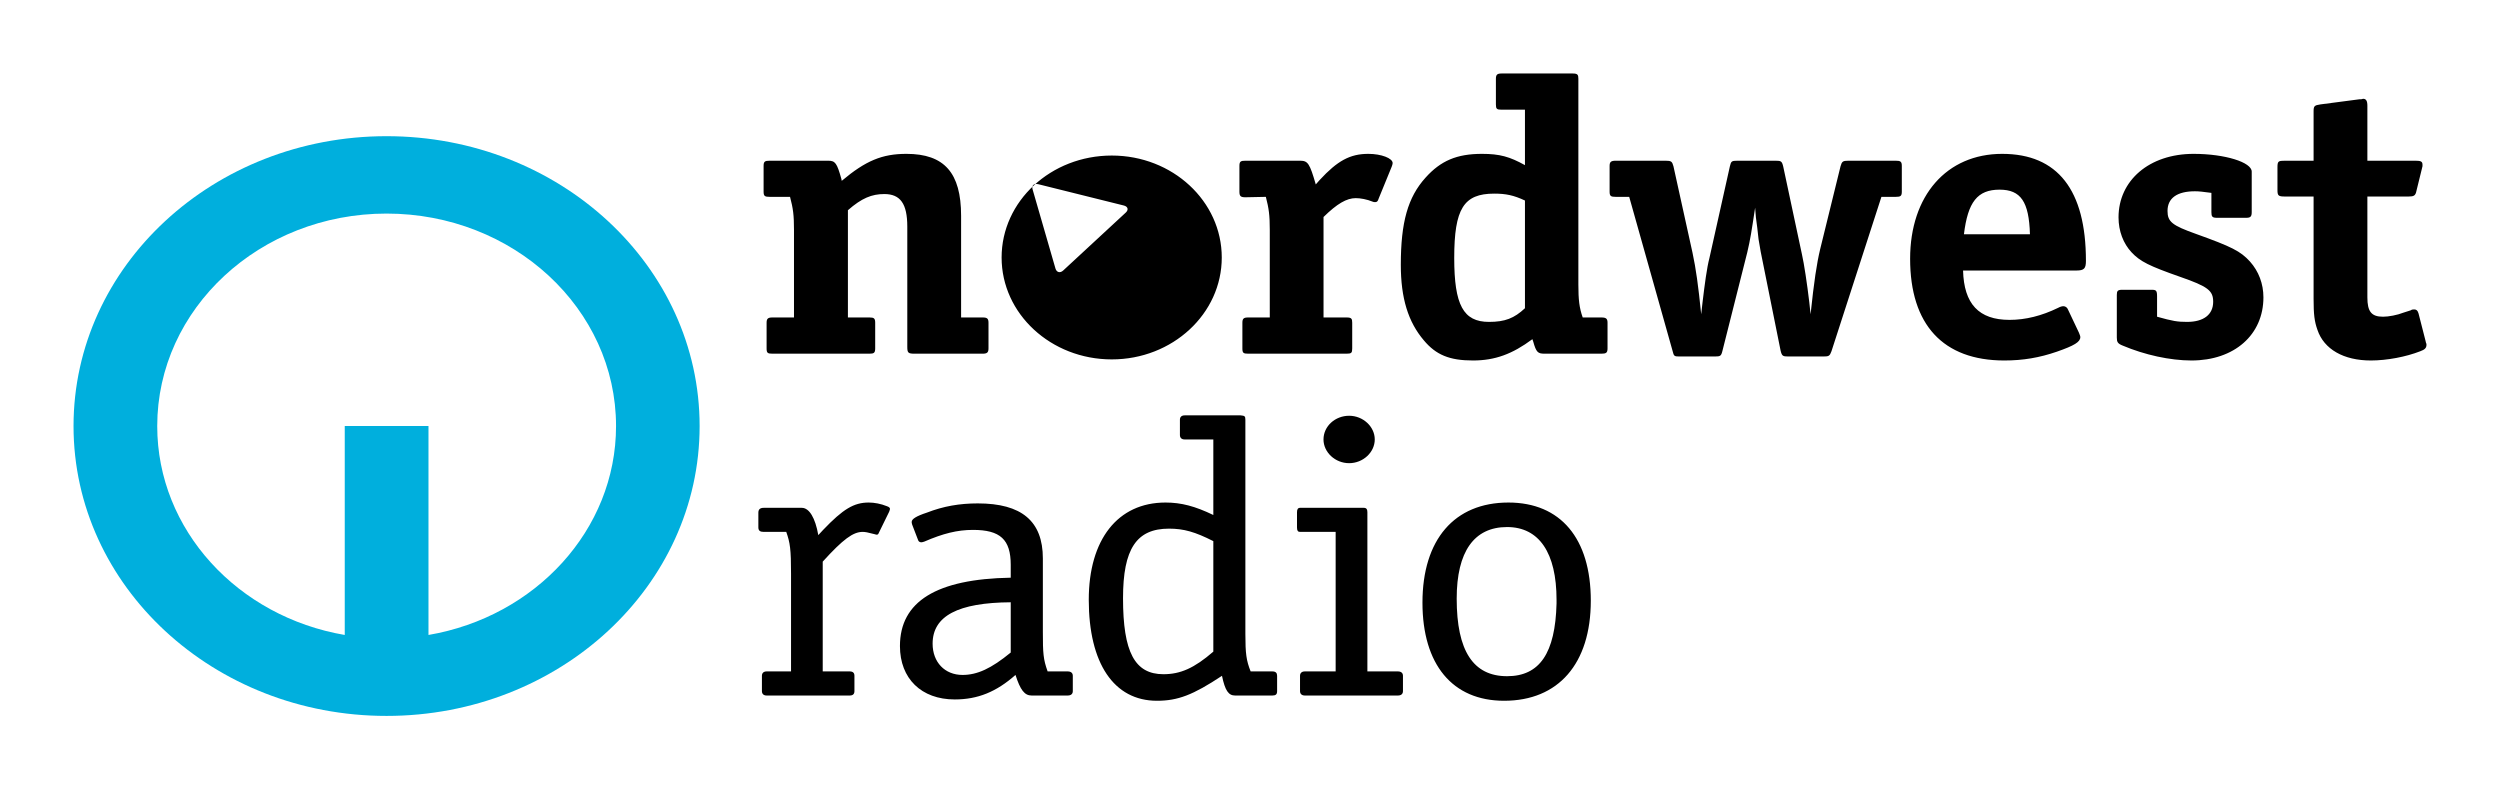
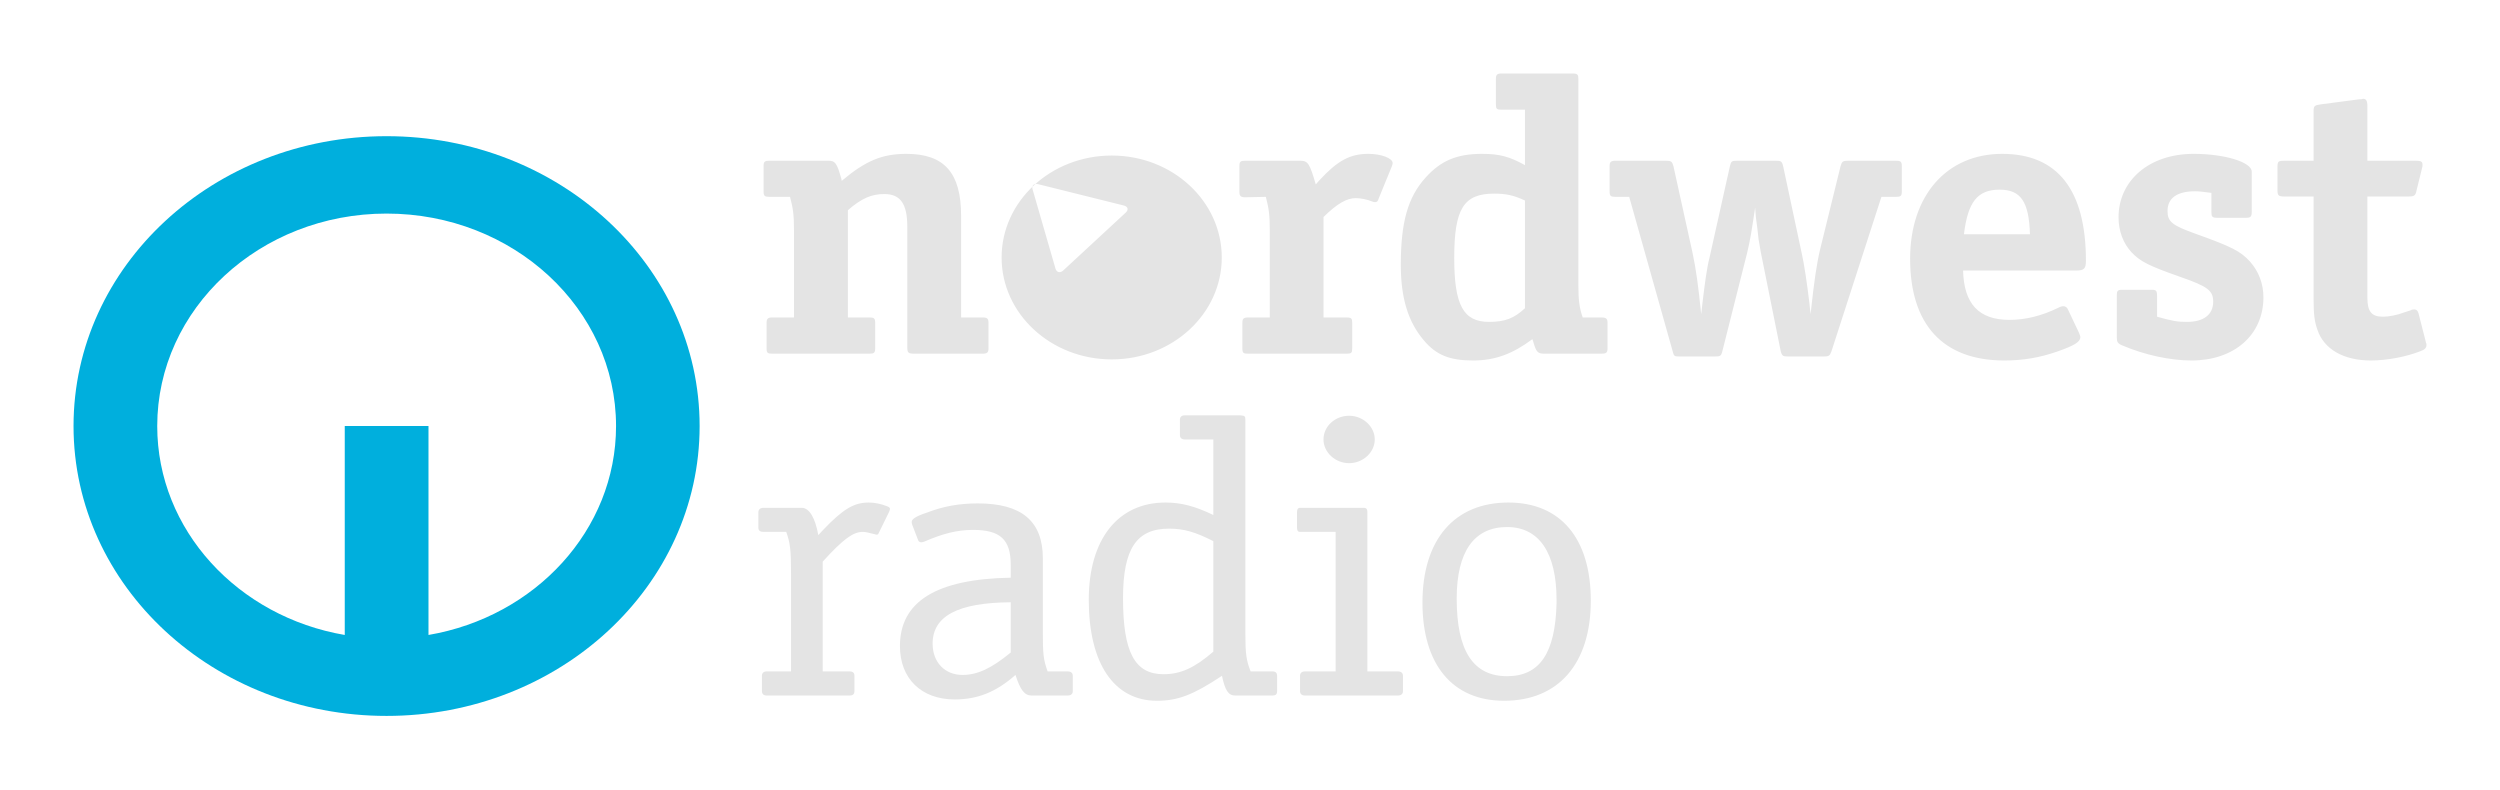
<svg xmlns="http://www.w3.org/2000/svg" version="1.0" width="602.362" height="190.205" id="svg3873">
  <defs id="defs3875" />
-   <g id="layer1">
-     <g transform="matrix(3.543307e-5,0,0,3.543307e-5,-3.691406e-6,-7.791569e-3)" style="fill-rule:evenodd" id="Layer_x0020_1">
-       <g id="_78837072">
-         <path d="M 7229570,1839760 C 7208780,1858820 7185350,1852930 7177200,1826420 L 7021750,1288560 C 7013760,1261510 7030500,1245690 7060030,1252760 L 7641360,1397510 C 7669760,1404370 7676190,1426070 7655460,1445510 L 7229570,1839760 z M 6810910,1751380 C 6810910,1368140 7146310,1057900 7560050,1057900 C 7973150,1057900 8308000,1368140 8308000,1751380 C 8308000,2133860 7973150,2444150 7560050,2444150 C 7146310,2444150 6810910,2133860 6810910,1751380 z M 5723890,1229870 C 5886350,1093110 5998550,1046460 6163660,1046460 C 6420980,1046460 6535500,1175010 6535500,1467590 L 6535500,2159020 L 6682900,2159020 C 6712810,2159020 6721770,2167010 6721770,2194810 L 6721770,2369260 C 6721770,2396530 6712810,2405270 6682900,2405270 L 6219700,2405270 C 6175480,2405270 6169600,2399770 6169600,2358620 L 6169600,1541290 C 6169600,1385690 6122510,1319760 6013400,1319760 C 5927660,1319760 5859680,1347570 5765790,1429690 L 5765790,2159020 L 5913030,2159020 C 5942560,2159020 5951310,2164740 5951310,2194810 L 5951310,2369260 C 5951310,2399770 5942560,2405270 5913030,2405270 L 5251680,2405270 C 5219340,2405270 5212860,2399770 5212860,2369260 L 5212860,2194810 C 5212860,2167010 5222580,2159020 5251680,2159020 L 5399130,2159020 L 5399130,1563380 C 5399130,1462250 5393240,1418460 5372240,1338820 L 5234180,1338820 C 5201250,1338820 5192450,1334070 5192450,1303780 L 5192450,1128360 C 5192450,1098290 5201250,1093110 5234180,1093110 L 5632270,1093110 C 5679510,1093110 5691330,1109300 5721030,1215780 L 5723890,1229870 z M 9000020,1475800 L 9000020,2159020 L 9157140,2159020 C 9189690,2159020 9195040,2167010 9195040,2194810 L 9195040,2369260 C 9195040,2399770 9189690,2405270 9157140,2405270 L 8486880,2405270 C 8454480,2405270 8448220,2399770 8448220,2369260 L 8448220,2194810 C 8448220,2167010 8456970,2159020 8486880,2159020 L 8634490,2159020 L 8634490,1563380 C 8634490,1462250 8628180,1418460 8607820,1338820 L 8468580,1341680 C 8436560,1341680 8428030,1334070 8428030,1303780 L 8428030,1128360 C 8428030,1098290 8436560,1093110 8468580,1093110 L 8840960,1093110 C 8894090,1093110 8906070,1112380 8947220,1254270 L 8973890,1224140 C 9094830,1093110 9180350,1046460 9304540,1046460 C 9393140,1046460 9470070,1076370 9470070,1109300 C 9470070,1115240 9466670,1126090 9463430,1134090 L 9375210,1349890 C 9369490,1369110 9363220,1374620 9351400,1374620 C 9345890,1374620 9339410,1374620 9334070,1371600 C 9295410,1355610 9251030,1347570 9219010,1347570 C 9157140,1347570 9091810,1385690 9000020,1475800 z M 10369690,2096170 C 10296370,2164740 10233680,2189090 10125110,2189090 C 9950440,2189090 9888730,2074250 9888730,1754620 C 9888730,1418460 9953520,1316900 10160360,1316900 C 10239950,1316900 10292910,1327810 10369690,1363770 L 10369690,2096170 z M 10425840,2322830 C 10446250,2396530 10458080,2405270 10502460,2405270 L 10889310,2405270 C 10921270,2405270 10931210,2399770 10931210,2369260 L 10931210,2194810 C 10931210,2167010 10921270,2159020 10889310,2159020 L 10762430,2159020 C 10739210,2093470 10732890,2038990 10732890,1934620 L 10732890,535420 C 10732890,508370 10727390,500000 10694610,500000 L 10210090,500000 C 10181100,500000 10172130,508370 10172130,535420 L 10172130,710090 C 10172130,740540 10177860,746100 10210090,746100 L 10369690,746100 L 10369690,1123230 C 10266080,1065680 10198270,1046460 10077320,1046460 C 9906280,1046460 9797100,1093110 9693870,1208000 C 9573150,1341680 9525520,1511220 9525520,1800940 C 9525520,2028140 9575410,2189090 9682260,2314780 C 9764760,2413260 9856550,2451540 10015990,2451540 C 10165870,2451540 10284170,2407760 10420170,2306630 L 10425840,2322830 z M 11934810,1412740 C 11910790,1571580 11902200,1628920 11881470,1715960 L 11712690,2385670 C 11703940,2421690 11698430,2424330 11659720,2424330 L 11426580,2424330 C 11385060,2424330 11382630,2424330 11373290,2385670 L 11078610,1338820 L 10986820,1338820 C 10954420,1338820 10945300,1334070 10945300,1303780 L 10945300,1128360 C 10945300,1101530 10954420,1093110 10986820,1093110 L 11326590,1093110 C 11364490,1093110 11370590,1098290 11379560,1131220 L 11509080,1718820 C 11532520,1828750 11547740,1937490 11568150,2137090 L 11577060,2058050 C 11591750,1934620 11606810,1819950 11624140,1754620 L 11763170,1131220 C 11771760,1095970 11775000,1093110 11815920,1093110 L 12073460,1093110 C 12111370,1093110 12117470,1095970 12126210,1134090 L 12253260,1729890 C 12267730,1792730 12288680,1932360 12303150,2055190 L 12311950,2137090 C 12335540,1913300 12353630,1792730 12377280,1694040 L 12515550,1131220 C 12525050,1098290 12530560,1093110 12569270,1093110 L 12890580,1093110 C 12922970,1093110 12932310,1098290 12932310,1128360 L 12932310,1303780 C 12932310,1334070 12922970,1338820 12890580,1338820 L 12793610,1338820 L 12454000,2388700 C 12442010,2421690 12435910,2424330 12397630,2424330 L 12161850,2424330 C 12123190,2424330 12117470,2421690 12108290,2385670 L 11972500,1710830 C 11970010,1691980 11963540,1661860 11958030,1626280 C 11954950,1593290 11951930,1568340 11949440,1549280 L 11940100,1478450 L 11934810,1412740 z M 13597010,1289910 C 13741440,1289910 13797210,1371600 13803690,1593290 L 13354750,1593290 C 13381200,1374620 13445990,1289910 13597010,1289910 z M 14119490,1839760 C 14172620,1839760 14184280,1825670 14184280,1773670 C 14184280,1292710 13992290,1046460 13614770,1046460 C 13236830,1046460 12988840,1330830 12988840,1759960 C 12988840,2208150 13213020,2451540 13629410,2451540 C 13756290,2451540 13868480,2432540 13986940,2391560 C 14104430,2350630 14146160,2325690 14146160,2292700 C 14146160,2284710 14143140,2279580 14136820,2262630 L 14063290,2107180 C 14057240,2091200 14045410,2082460 14031110,2082460 C 14021980,2082460 14010370,2085320 13995310,2093470 C 13883330,2147950 13773780,2175380 13664820,2175380 C 13455500,2175380 13354750,2066260 13348860,1839760 L 14119490,1839760 z M 15037570,1311770 C 14975270,1303780 14954690,1300920 14925380,1300920 C 14804060,1300920 14739100,1347570 14739100,1434660 C 14739100,1508520 14771660,1533300 14931100,1590260 C 15175850,1678050 15235290,1707970 15299870,1778800 C 15358880,1844890 15391270,1929660 15391270,2022250 C 15391270,2276500 15193930,2451540 14901940,2451540 C 14756810,2451540 14582900,2413260 14435290,2350630 C 14400090,2336920 14394360,2325690 14394360,2295780 L 14394360,2006060 C 14394360,1978410 14400090,1970640 14432270,1970640 L 14629990,1970640 C 14662710,1970640 14668050,1976140 14668050,2017290 L 14668050,2153890 C 14775120,2183960 14807300,2189090 14872250,2189090 C 14983850,2189090 15049560,2140170 15049560,2052330 C 15049560,1976140 15014140,1948550 14824630,1882630 C 14615300,1809090 14553210,1778800 14494520,1715960 C 14438530,1656130 14405970,1571580 14405970,1478450 C 14405970,1227010 14615300,1046460 14916250,1046460 C 15131680,1046460 15311690,1104170 15311690,1167020 L 15311690,1442810 C 15311690,1473320 15303100,1481310 15273570,1481310 L 15075850,1481310 C 15043080,1481310 15037570,1473320 15037570,1442810 L 15037570,1311770 z M 15732400,1093110 L 15732400,757110 C 15732400,721150 15738120,716190 15779100,710090 L 16044960,675210 C 16048190,675210 16050680,675210 16053760,675210 C 16062500,675210 16065740,671970 16068770,671970 C 16089340,671970 16098140,685900 16098140,719050 L 16098140,1093110 L 16425550,1093110 C 16461180,1093110 16472950,1098290 16472950,1120160 C 16472950,1123230 16472950,1128360 16472950,1131220 C 16472950,1134090 16470090,1136950 16470090,1142240 L 16431810,1297900 C 16425550,1330830 16414100,1336560 16378300,1336560 L 16098140,1336560 L 16098140,2022250 C 16098140,2118250 16124970,2153890 16204610,2153890 C 16242510,2153890 16301740,2142820 16343420,2126240 L 16393370,2110260 C 16399630,2104320 16411450,2104320 16417180,2104320 C 16431810,2104320 16440770,2112530 16446120,2132130 L 16493520,2317480 L 16496760,2331360 C 16500000,2336920 16500000,2339560 16500000,2344690 C 16500000,2366830 16488010,2377850 16457940,2388700 C 16360970,2426820 16230900,2451540 16121730,2451540 C 15936430,2451540 15802910,2374820 15758690,2243570 C 15738120,2186230 15732400,2137090 15732400,2033270 L 15732400,1336560 L 15537540,1336560 C 15493370,1336560 15486730,1330830 15486730,1292710 L 15486730,1136950 C 15486730,1095970 15493370,1093110 15537540,1093110 L 15732400,1093110 z M 5594500,4565820 L 5777580,4565820 C 5801180,4565820 5810140,4577050 5810140,4595730 L 5810140,4699720 C 5810140,4718560 5801180,4729790 5777580,4729790 L 5213200,4729790 C 5192630,4729790 5181030,4718560 5181030,4699720 L 5181030,4595730 C 5181030,4577050 5192630,4565820 5213200,4565820 L 5379070,4565820 L 5379070,3901230 C 5379070,3734770 5372640,3690990 5346510,3617070 L 5192630,3617070 C 5168990,3617070 5156840,3608860 5156840,3586780 L 5156840,3486030 C 5156840,3464110 5168990,3453470 5192630,3453470 L 5452440,3453470 C 5502710,3453470 5543850,3521450 5564420,3638990 L 5597360,3603520 C 5733200,3461250 5806900,3417460 5907270,3417460 C 5945930,3417460 5989930,3425830 6031080,3442410 C 6046140,3447540 6051860,3453470 6051860,3461250 C 6051860,3464110 6049160,3472480 6046140,3480310 L 5975250,3625060 C 5971850,3633650 5969740,3635910 5960020,3635910 C 5960020,3635910 5954680,3635910 5951440,3633650 C 5898310,3619930 5883460,3617070 5865910,3617070 C 5801180,3617070 5733200,3666580 5594500,3819320 L 5594500,4565820 z M 6872970,4437420 C 6740210,4546380 6645340,4589790 6545190,4589790 C 6424410,4589790 6341750,4502970 6341750,4377220 C 6341750,4188470 6515440,4098030 6872970,4095710 L 6872970,4437420 z M 7091430,4297800 L 7091430,3797620 C 7091430,3543150 6946300,3423350 6648800,3423350 C 6525000,3423350 6415070,3442410 6302870,3486030 C 6229330,3510220 6199480,3530030 6199480,3549040 C 6199480,3551360 6199480,3559950 6202880,3568100 L 6243860,3674790 C 6246880,3682990 6255630,3687910 6265350,3687910 C 6270910,3687910 6276790,3685640 6285540,3682990 C 6412800,3627920 6509930,3603520 6616190,3603520 C 6801700,3603520 6872970,3668690 6872970,3841240 L 6872970,3928500 C 6368040,3937240 6119620,4090200 6119620,4393420 C 6119620,4614730 6265350,4756460 6492220,4756460 C 6648800,4756460 6775250,4704850 6905370,4589790 C 6937710,4691510 6967240,4729790 7014490,4729790 L 7259610,4729790 C 7283420,4729790 7295030,4718560 7295030,4699720 L 7295030,4595730 C 7295030,4577050 7283420,4565820 7259610,4565820 L 7123820,4565820 C 7094130,4483320 7091430,4442180 7091430,4297800 z M 8250630,4431320 C 8120570,4543900 8026460,4584880 7911240,4584880 C 7716010,4584880 7636580,4434190 7636580,4068120 C 7636580,3731750 7728370,3594990 7949140,3594990 C 8049680,3594990 8126670,3617070 8250630,3679920 L 8250630,4431320 z M 8250630,3502230 C 8126670,3442410 8032340,3417460 7925490,3417460 C 7600730,3417460 7403610,3668690 7403610,4078970 C 7403610,4511120 7574490,4765430 7867240,4765430 C 8008370,4765430 8111820,4726770 8309490,4595730 C 8330440,4696640 8354250,4729790 8398460,4729790 L 8651960,4729790 C 8675610,4729790 8684350,4721580 8684350,4699720 L 8684350,4595730 C 8684350,4577050 8675610,4565820 8651960,4565820 L 8504340,4565820 C 8475030,4492120 8468550,4445250 8468550,4311730 L 8468550,2854430 C 8468550,2829650 8463420,2827380 8436370,2824680 L 8055780,2824680 C 8035210,2824680 8023440,2835370 8023440,2854430 L 8023440,2958210 C 8023440,2977480 8035210,2988490 8055780,2988490 L 8250630,2988490 L 8250630,3502230 z M 9298240,4565820 L 9505090,4565820 C 9528520,4565820 9540130,4577050 9540130,4595730 L 9540130,4699720 C 9540130,4718560 9528520,4729790 9505090,4729790 L 8873110,4729790 C 8852160,4729790 8840170,4718560 8840170,4699720 L 8840170,4595730 C 8840170,4577050 8852160,4565820 8873110,4565820 L 9082440,4565820 L 9082440,3617070 L 8840170,3617070 C 8825700,3617070 8819600,3608860 8819600,3586780 L 8819600,3483170 C 8819600,3464110 8825700,3453470 8840170,3453470 L 9274430,3453470 C 9291980,3453470 9298240,3464110 9298240,3483170 L 9298240,4565820 z M 9348350,2988490 C 9348350,3075910 9268710,3149820 9174060,3149820 C 9079410,3149820 8999770,3075910 8999770,2988490 C 8999770,2898220 9079410,2827380 9174060,2827380 C 9268710,2827380 9348350,2901300 9348350,2988490 z M 10248120,4598370 C 10017850,4598370 9905490,4426360 9905490,4070760 C 9905490,3750590 10024110,3584130 10248120,3584130 C 10466200,3584130 10584490,3759550 10584490,4078970 L 10584490,4103920 C 10575910,4442180 10469440,4598370 10248120,4598370 z M 10257090,3417460 C 9890590,3417460 9672730,3668690 9672730,4098030 C 9672730,4518950 9876500,4765430 10227930,4765430 C 10596480,4765430 10817470,4513990 10817470,4084860 C 10817470,3660700 10611380,3417460 10257090,3417460 z " style="fill:black;fill-opacity:1" id="_82834504" />
-         <path d="M 2628530,1452530 C 1767190,1452530 1069130,2099410 1069130,2897460 C 1069130,3605250 1618660,4194030 2344310,4317990 L 2344310,2897090 L 2913660,2897090 L 2913660,4317990 C 3638990,4194030 4189060,3605250 4189060,2897460 C 4189060,2099410 3490400,1452530 2628530,1452530 L 2628530,1452530 z M 2628530,926270 C 3804850,926270 4757430,1808180 4757430,2897460 C 4757430,3986210 3804850,4868440 2628530,4868440 C 1452740,4868440 500000,3986210 500000,2897460 C 500000,1808180 1452740,926270 2628530,926270 z " style="fill:#00afdd;fill-opacity:1" id="_82864576" />
-       </g>
-     </g>
+   <g id="g4148">
+     <path d="m 256.166,65.181 c -0.737,0.675 -1.567,0.467 -1.856,-0.473 l -5.508,-19.058 c -0.283,-0.958 0.31,-1.519 1.356,-1.269 l 20.598,5.129 c 1.006,0.243 1.234,1.012 0.5,1.701 l -15.091,13.969 z m -14.834,-3.132 c 0,-13.579 11.884,-24.572 26.544,-24.572 14.637,0 26.502,10.993 26.502,24.572 0,13.552 -11.865,24.547 -26.502,24.547 -14.66,0 -26.544,-10.995 -26.544,-24.547 z M 202.815,43.57 c 5.756,-4.846 9.732,-6.499 15.582,-6.499 9.118,0 13.175,4.555 13.175,14.922 l 0,24.499 5.223,0 c 1.06,0 1.377,0.283 1.377,1.268 l 0,6.181 c 0,0.966 -0.317,1.276 -1.377,1.276 l -16.413,0 c -1.567,0 -1.775,-0.195 -1.775,-1.653 l 0,-28.961 c 0,-5.513 -1.669,-7.849 -5.535,-7.849 -3.038,0 -5.447,0.985 -8.774,3.895 l 0,25.842 5.217,0 c 1.046,0 1.356,0.203 1.356,1.268 l 0,6.181 c 0,1.081 -0.31,1.276 -1.356,1.276 l -23.434,0 c -1.146,0 -1.376,-0.195 -1.376,-1.276 l 0,-6.181 c 0,-0.985 0.344,-1.268 1.376,-1.268 l 5.225,0 0,-21.105 c 0,-3.583 -0.209,-5.135 -0.953,-7.957 l -4.892,0 c -1.167,0 -1.479,-0.168 -1.479,-1.242 l 0,-6.216 c 0,-1.065 0.312,-1.249 1.479,-1.249 l 14.106,0 c 1.674,0 2.093,0.574 3.145,4.347 l 0.101,0.499 z m 116.083,8.714 0,24.209 5.567,0 c 1.153,0 1.343,0.283 1.343,1.268 l 0,6.181 c 0,1.081 -0.19,1.276 -1.343,1.276 l -23.749,0 c -1.148,0 -1.37,-0.195 -1.37,-1.276 l 0,-6.181 c 0,-0.985 0.31,-1.268 1.37,-1.268 l 5.23,0 0,-21.105 c 0,-3.583 -0.224,-5.135 -0.945,-7.957 l -4.934,0.101 c -1.135,0 -1.437,-0.27 -1.437,-1.343 l 0,-6.216 c 0,-1.065 0.302,-1.249 1.437,-1.249 l 13.195,0 c 1.883,0 2.307,0.683 3.765,5.71 l 0.945,-1.068 c 4.285,-4.643 7.316,-6.296 11.716,-6.296 3.139,0 5.865,1.06 5.865,2.227 0,0.21 -0.12,0.595 -0.235,0.878 l -3.126,7.646 c -0.203,0.681 -0.425,0.876 -0.844,0.876 -0.195,0 -0.425,0 -0.614,-0.107 -1.37,-0.567 -2.942,-0.851 -4.077,-0.851 -2.192,0 -4.507,1.351 -7.759,4.544 z m 48.532,21.982 c -2.598,2.43 -4.819,3.292 -8.666,3.292 -6.189,0 -8.376,-4.069 -8.376,-15.395 0,-11.911 2.296,-15.51 9.625,-15.51 2.82,0 4.697,0.387 7.417,1.661 l 0,25.951 z m 1.99,8.031 c 0.723,2.611 1.142,2.921 2.715,2.921 l 13.707,0 c 1.132,0 1.485,-0.195 1.485,-1.276 l 0,-6.181 c 0,-0.985 -0.352,-1.268 -1.485,-1.268 l -4.496,0 c -0.823,-2.323 -1.047,-4.253 -1.047,-7.951 l 0,-49.578 c 0,-0.958 -0.195,-1.255 -1.356,-1.255 l -17.168,0 c -1.027,0 -1.345,0.297 -1.345,1.255 l 0,6.189 c 0,1.079 0.203,1.276 1.345,1.276 l 5.655,0 0,13.363 c -3.671,-2.039 -6.074,-2.72 -10.36,-2.72 -6.06,0 -9.929,1.653 -13.587,5.724 -4.277,4.737 -5.965,10.744 -5.965,21.01 0,8.05 1.768,13.753 5.554,18.207 2.923,3.489 6.176,4.846 11.825,4.846 5.311,0 9.502,-1.551 14.321,-5.135 l 0.201,0.574 z m 53.467,-32.247 c -0.851,5.628 -1.155,7.66 -1.89,10.744 l -5.98,23.73 c -0.31,1.276 -0.505,1.37 -1.877,1.37 l -8.261,0 c -1.471,0 -1.557,0 -1.888,-1.37 l -10.441,-37.093 -3.252,0 c -1.148,0 -1.471,-0.168 -1.471,-1.242 l 0,-6.216 c 0,-0.951 0.323,-1.249 1.471,-1.249 l 12.039,0 c 1.343,0 1.559,0.184 1.877,1.35 l 4.589,20.82 c 0.831,3.895 1.37,7.748 2.093,14.821 l 0.316,-2.801 c 0.521,-4.374 1.054,-8.437 1.668,-10.751 l 4.926,-22.089 c 0.304,-1.249 0.419,-1.35 1.869,-1.35 l 9.125,0 c 1.343,0 1.559,0.101 1.869,1.452 l 4.502,21.111 c 0.513,2.227 1.255,7.174 1.768,11.526 l 0.312,2.902 c 0.836,-7.93 1.477,-12.202 2.315,-15.699 l 4.899,-19.942 c 0.337,-1.167 0.532,-1.35 1.903,-1.35 l 11.385,0 c 1.148,0 1.479,0.184 1.479,1.249 l 0,6.216 c 0,1.073 -0.331,1.242 -1.479,1.242 l -3.436,0 -12.033,37.2 c -0.425,1.169 -0.641,1.262 -1.997,1.262 l -8.354,0 c -1.37,0 -1.573,-0.094 -1.898,-1.37 l -4.811,-23.912 c -0.088,-0.668 -0.317,-1.735 -0.513,-2.996 -0.109,-1.169 -0.216,-2.053 -0.304,-2.728 l -0.331,-2.51 -0.187,-2.328 z M 481.784,45.698 c 5.118,0 7.094,2.895 7.323,10.75 l -15.907,0 c 0.937,-7.748 3.233,-10.75 8.584,-10.75 z m 18.513,19.483 c 1.883,0 2.296,-0.499 2.296,-2.342 0,-17.042 -6.803,-25.767 -20.179,-25.767 -13.392,0 -22.179,10.076 -22.179,25.281 0,15.881 7.943,24.505 22.697,24.505 4.496,0 8.471,-0.673 12.668,-2.125 4.163,-1.45 5.642,-2.334 5.642,-3.503 0,-0.283 -0.107,-0.465 -0.331,-1.065 l -2.605,-5.508 c -0.214,-0.566 -0.634,-0.876 -1.14,-0.876 -0.324,0 -0.735,0.101 -1.268,0.39 -3.968,1.93 -7.849,2.902 -11.71,2.902 -7.417,0 -10.987,-3.866 -11.195,-11.892 l 27.306,0 z m 32.53,-18.708 c -2.207,-0.283 -2.937,-0.384 -3.975,-0.384 -4.299,0 -6.6,1.653 -6.6,4.739 0,2.617 1.154,3.495 6.803,5.513 8.672,3.111 10.778,4.171 13.067,6.681 2.091,2.342 3.239,5.345 3.239,8.626 0,9.009 -6.992,15.211 -17.338,15.211 -5.142,0 -11.305,-1.356 -16.535,-3.576 -1.247,-0.486 -1.45,-0.884 -1.45,-1.944 l 0,-10.266 c 0,-0.98 0.203,-1.255 1.343,-1.255 l 7.006,0 c 1.159,0 1.349,0.195 1.349,1.653 l 0,4.84 c 3.794,1.065 4.934,1.247 7.235,1.247 3.954,0 6.283,-1.733 6.283,-4.846 0,-2.7 -1.255,-3.677 -7.97,-6.013 -7.417,-2.606 -9.617,-3.679 -11.697,-5.906 -1.984,-2.12 -3.138,-5.116 -3.138,-8.416 0,-8.909 7.417,-15.307 18.081,-15.307 7.633,0 14.012,2.045 14.012,4.272 l 0,9.772 c 0,1.081 -0.304,1.364 -1.351,1.364 l -7.006,0 c -1.161,0 -1.356,-0.283 -1.356,-1.364 l 0,-4.643 z m 24.62,-7.748 0,-11.906 c 0,-1.274 0.203,-1.45 1.655,-1.666 l 9.42,-1.236 c 0.114,0 0.203,0 0.312,0 0.31,0 0.424,-0.115 0.532,-0.115 0.729,0 1.041,0.494 1.041,1.668 l 0,13.254 11.601,0 c 1.262,0 1.68,0.184 1.68,0.958 0,0.109 0,0.291 0,0.392 0,0.102 -0.101,0.203 -0.101,0.39 l -1.356,5.516 c -0.222,1.167 -0.628,1.37 -1.896,1.37 l -9.927,0 0,24.296 c 0,3.402 0.951,4.664 3.773,4.664 1.343,0 3.442,-0.392 4.918,-0.98 l 1.77,-0.566 c 0.222,-0.21 0.641,-0.21 0.844,-0.21 0.518,0 0.836,0.291 1.025,0.985 l 1.68,6.568 0.115,0.492 c 0.115,0.197 0.115,0.291 0.115,0.472 0,0.784 -0.425,1.175 -1.49,1.559 -3.436,1.351 -8.045,2.227 -11.913,2.227 -6.566,0 -11.297,-2.718 -12.864,-7.369 -0.729,-2.032 -0.932,-3.773 -0.932,-7.452 l 0,-24.687 -6.904,0 c -1.565,0 -1.8,-0.203 -1.8,-1.554 l 0,-5.519 c 0,-1.452 0.235,-1.553 1.8,-1.553 l 6.904,0 z m -359.217,123.049 6.487,0 c 0.836,0 1.154,0.398 1.154,1.06 l 0,3.685 c 0,0.668 -0.317,1.065 -1.154,1.065 l -19.998,0 c -0.729,0 -1.14,-0.398 -1.14,-1.065 l 0,-3.685 c 0,-0.662 0.411,-1.06 1.14,-1.06 l 5.877,0 0,-23.548 c 0,-5.898 -0.228,-7.449 -1.154,-10.069 l -5.452,0 c -0.838,0 -1.268,-0.291 -1.268,-1.073 l 0,-3.57 c 0,-0.777 0.431,-1.154 1.268,-1.154 l 9.206,0 c 1.781,0 3.239,2.409 3.968,6.574 l 1.167,-1.257 c 4.813,-5.041 7.425,-6.593 10.981,-6.593 1.37,0 2.929,0.297 4.387,0.884 0.534,0.182 0.736,0.392 0.736,0.668 0,0.101 -0.096,0.398 -0.203,0.675 l -2.512,5.129 c -0.12,0.304 -0.195,0.384 -0.54,0.384 0,0 -0.189,0 -0.304,-0.08 -1.883,-0.486 -2.409,-0.587 -3.031,-0.587 -2.294,0 -4.702,1.754 -9.617,7.166 l 0,26.451 z m 45.3,-4.55 c -4.704,3.861 -8.066,5.399 -11.614,5.399 -4.28,0 -7.208,-3.076 -7.208,-7.532 0,-6.688 6.154,-9.893 18.823,-9.975 l 0,12.108 z m 7.741,-4.947 0,-17.723 c 0,-9.017 -5.142,-13.262 -15.684,-13.262 -4.387,0 -8.282,0.675 -12.257,2.221 -2.606,0.857 -3.663,1.559 -3.663,2.233 0,0.082 0,0.387 0.12,0.675 l 1.452,3.78 c 0.107,0.291 0.417,0.465 0.761,0.465 0.197,0 0.405,-0.08 0.715,-0.174 4.509,-1.951 7.951,-2.816 11.716,-2.816 6.573,0 9.098,2.309 9.098,8.423 l 0,3.092 c -17.891,0.31 -26.694,5.73 -26.694,16.474 0,7.842 5.164,12.864 13.202,12.864 5.548,0 10.029,-1.829 14.639,-5.906 1.146,3.604 2.192,4.961 3.866,4.961 l 8.685,0 c 0.844,0 1.255,-0.398 1.255,-1.065 l 0,-3.685 c 0,-0.662 -0.411,-1.06 -1.255,-1.06 l -4.811,0 c -1.052,-2.923 -1.148,-4.381 -1.148,-9.497 z m 41.074,4.731 c -4.608,3.989 -7.943,5.441 -12.026,5.441 -6.918,0 -9.732,-5.339 -9.732,-18.31 0,-11.919 3.252,-16.764 11.075,-16.764 3.562,0 6.29,0.782 10.683,3.009 l 0,26.624 z m 0,-32.921 c -4.392,-2.12 -7.735,-3.004 -11.521,-3.004 -11.507,0 -18.492,8.902 -18.492,23.439 0,15.312 6.055,24.323 16.428,24.323 5.001,0 8.666,-1.37 15.67,-6.013 0.742,3.576 1.586,4.75 3.152,4.75 l 8.982,0 c 0.838,0 1.148,-0.291 1.148,-1.065 l 0,-3.685 c 0,-0.662 -0.31,-1.06 -1.148,-1.06 l -5.231,0 c -1.039,-2.611 -1.268,-4.272 -1.268,-9.003 l 0,-51.637 c 0,-0.878 -0.182,-0.958 -1.14,-1.054 l -13.485,0 c -0.729,0 -1.146,0.379 -1.146,1.054 l 0,3.677 c 0,0.683 0.417,1.073 1.146,1.073 l 6.904,0 0,18.203 z m 37.12,37.686 7.329,0 c 0.83,0 1.242,0.398 1.242,1.06 l 0,3.685 c 0,0.668 -0.411,1.065 -1.242,1.065 l -22.393,0 c -0.742,0 -1.167,-0.398 -1.167,-1.065 l 0,-3.685 c 0,-0.662 0.425,-1.06 1.167,-1.06 l 7.417,0 0,-33.617 -8.584,0 c -0.513,0 -0.729,-0.291 -0.729,-1.073 l 0,-3.671 c 0,-0.675 0.216,-1.052 0.729,-1.052 l 15.387,0 c 0.622,0 0.844,0.377 0.844,1.052 l 0,38.362 z m 1.776,-55.89 c 0,3.098 -2.822,5.716 -6.176,5.716 -3.354,0 -6.176,-2.619 -6.176,-5.716 0,-3.199 2.822,-5.709 6.176,-5.709 3.354,0 6.176,2.619 6.176,5.709 z m 31.882,57.043 c -8.159,0 -12.14,-6.095 -12.14,-18.695 0,-11.345 4.203,-17.243 12.14,-17.243 7.727,0 11.919,6.216 11.919,17.534 l 0,0.884 c -0.304,11.986 -4.077,17.52 -11.919,17.52 z m 0.318,-41.843 c -12.986,0 -20.706,8.902 -20.706,24.115 0,14.914 7.22,23.648 19.672,23.648 13.059,0 20.889,-8.909 20.889,-24.115 0,-15.029 -7.302,-23.648 -19.856,-23.648 z" style="fill:#e4e4e4;fill-opacity:1;fill-rule:evenodd" id="_82834504" />
+     <path d="m 93.137,51.46 c -30.52,0 -55.254,22.921 -55.254,51.198 0,25.079 19.472,45.941 45.184,50.334 l 0,-50.347 20.174,0 0,50.347 c 25.701,-4.392 45.191,-25.255 45.191,-50.334 0,-28.277 -24.756,-51.198 -55.294,-51.198 l 0,0 z m 0,-18.647 c 41.681,0 75.433,31.249 75.433,69.845 0,38.578 -33.753,69.838 -75.433,69.838 -41.662,0 -75.42,-31.26 -75.42,-69.838 0,-38.597 33.759,-69.845 75.42,-69.845 z" style="fill:#00afdd;fill-opacity:1;fill-rule:evenodd" id="_82864576" />
  </g>
</svg>
